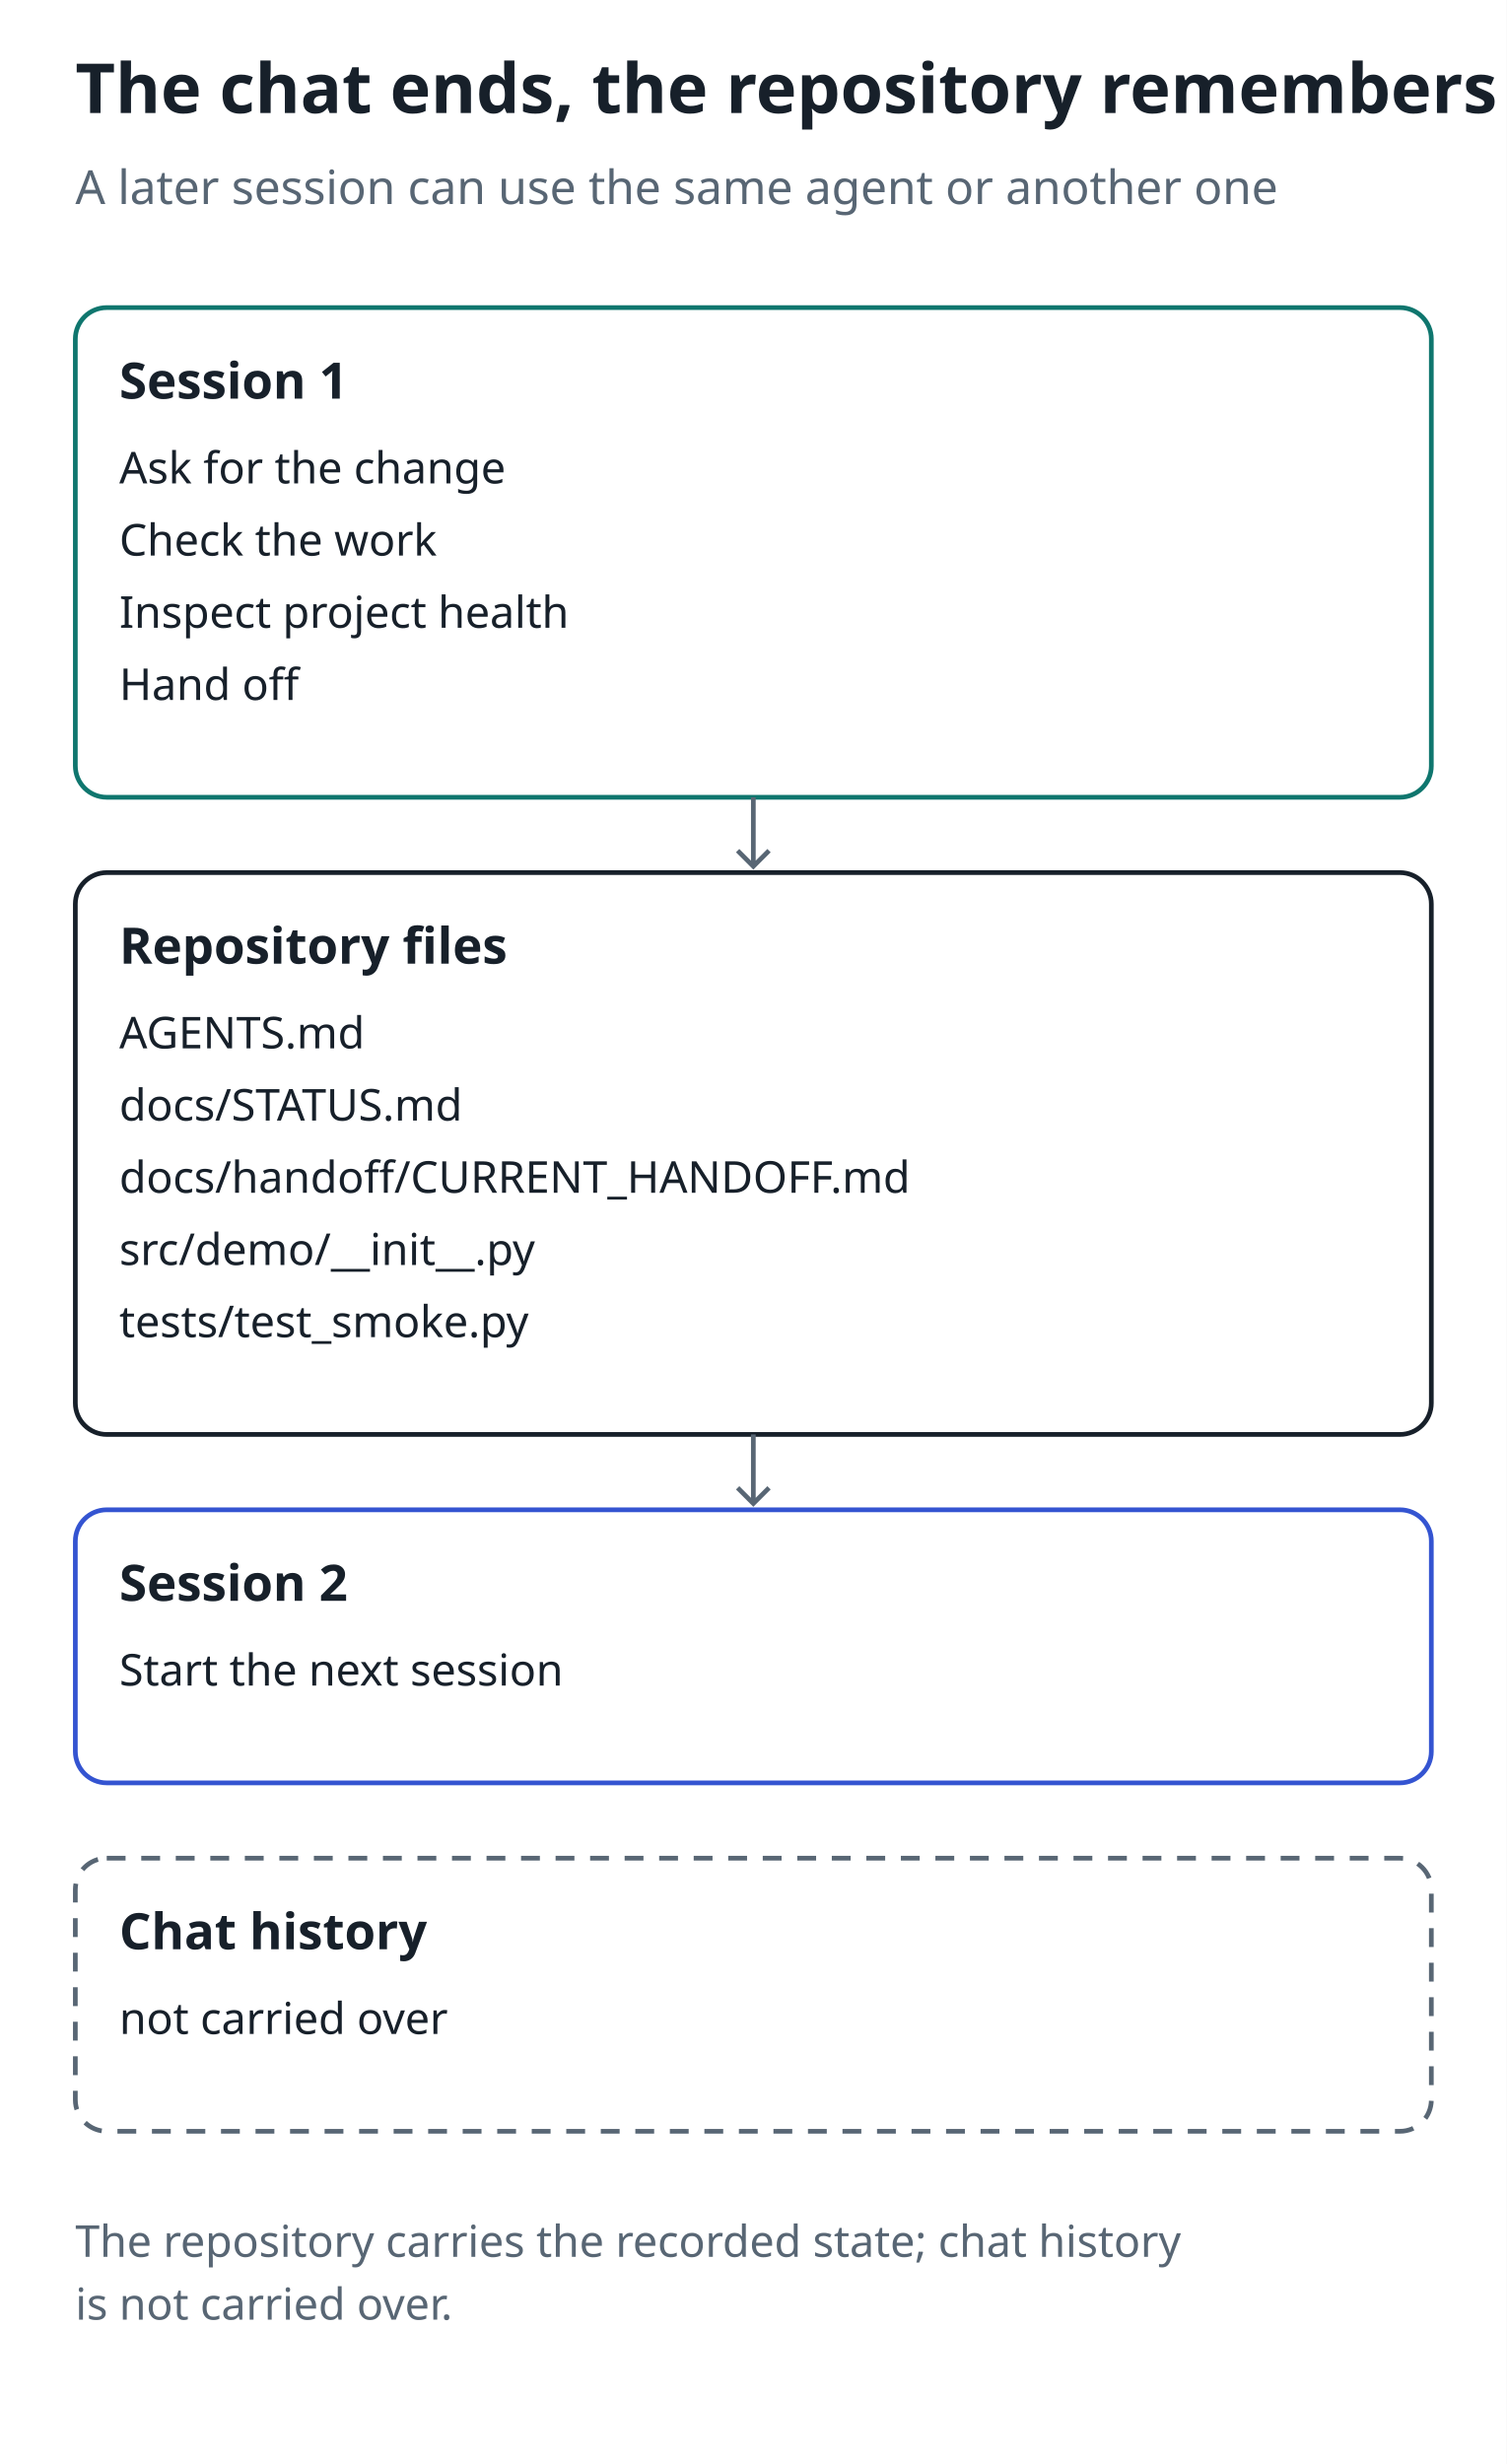
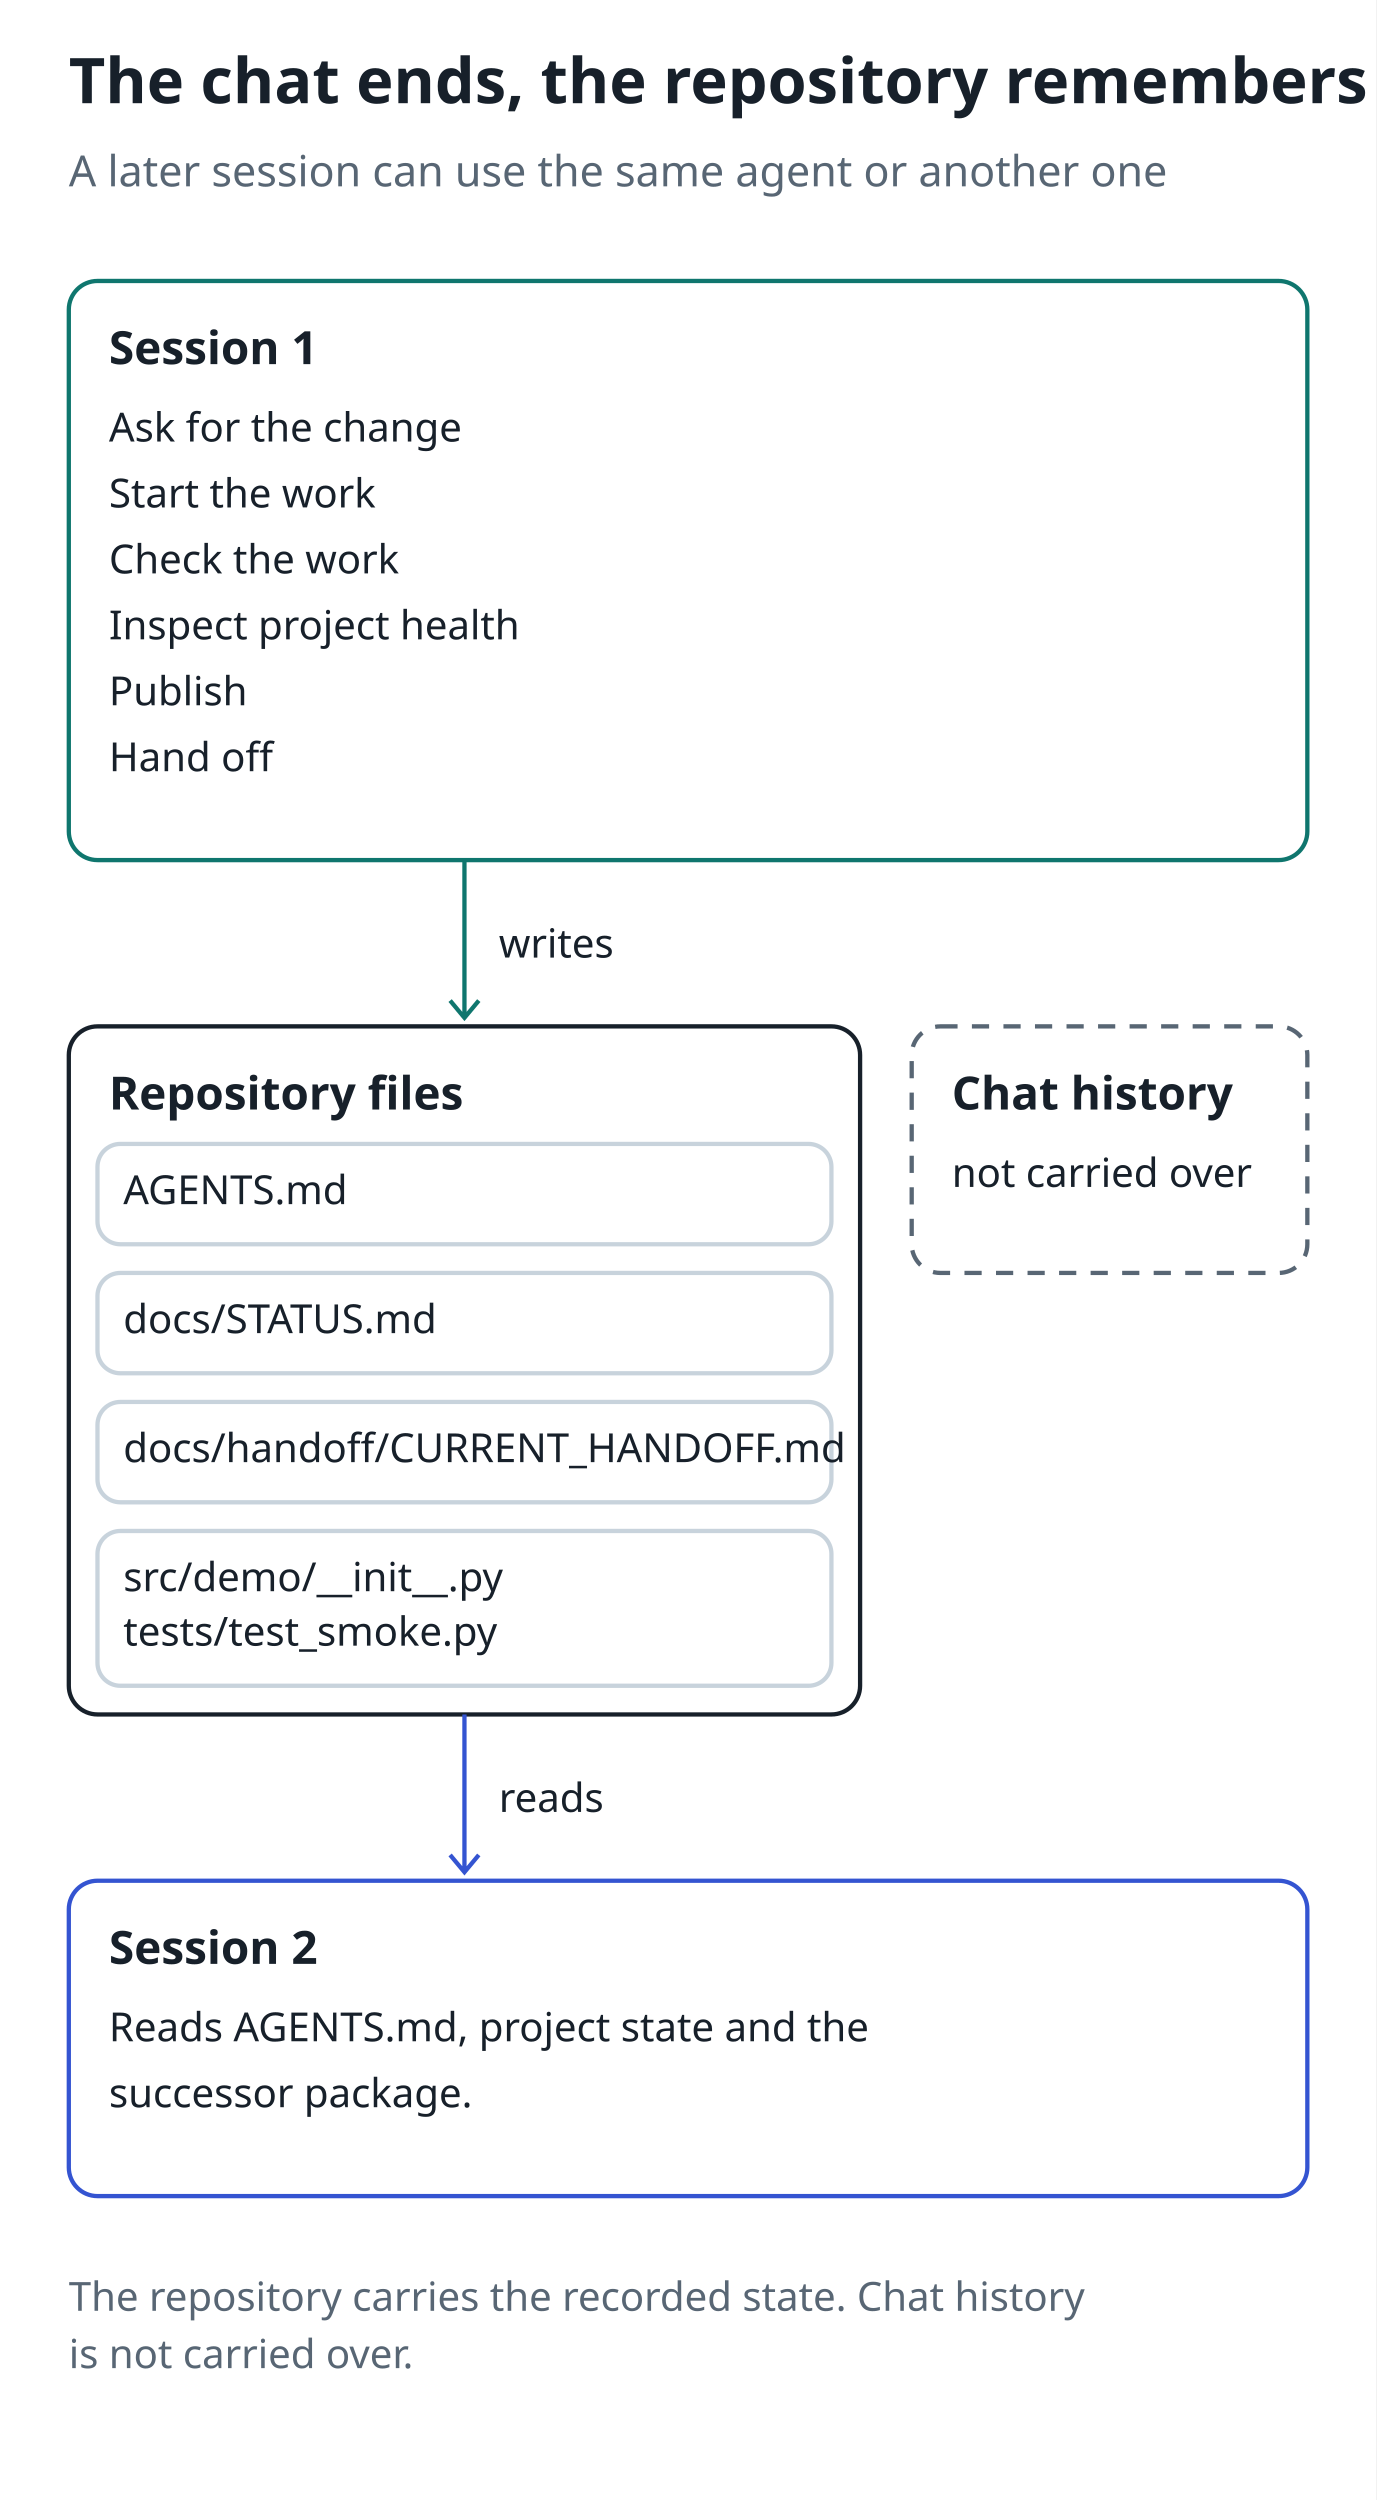
- <svg xmlns="http://www.w3.org/2000/svg" viewBox="0 0 480 785" role="img" aria-labelledby="title desc">
+ <svg xmlns="http://www.w3.org/2000/svg" viewBox="0 0 480 872" role="img" aria-labelledby="title desc">
  <style>.title{font:700 22px sans-serif;fill:#17202a}.sub{font:15px sans-serif;fill:#586674}.head{font:700 16px sans-serif;fill:#17202a}.body{font:14px sans-serif;fill:#17202a}.foot{font:14px sans-serif;fill:#586674}</style>
-   <rect width="480" height="785" fill="#fff" />
+   <rect width="480" height="872" fill="#fff" />
  <text x="24" y="36" class="title">The chat ends, the repository remembers</text>
  <text x="24" y="65" class="sub">A later session can use the same agent or another one</text>
-   <rect x="24" y="98" width="432" height="156" rx="10" fill="#fff" stroke="#0f766e" stroke-width="1.5" />
+   <rect x="24" y="98" width="432" height="202" rx="10" fill="#fff" stroke="#0f766e" stroke-width="1.5" />
  <text x="38" y="127" class="head">Session 1</text>
  <text x="38" y="154" class="body">Ask for the change</text>
-   <text x="38" y="177" class="body">Check the work</text>
-   <text x="38" y="200" class="body">Inspect project health</text>
-   <text x="38" y="223" class="body">Hand off</text>
-   <path d="M0 0v22m-5 -5 5 5 5 -5" transform="translate(240 254)" fill="none" stroke="#586674" stroke-width="1.5" />
-   <rect x="24" y="278" width="432" height="179" rx="10" fill="#fff" stroke="#17202a" stroke-width="1.5" />
-   <text x="38" y="307" class="head">Repository files</text>
-   <text x="38" y="334" class="body">AGENTS.md</text>
-   <text x="38" y="357" class="body">docs/STATUS.md</text>
-   <text x="38" y="380" class="body">docs/handoff/CURRENT_HANDOFF.md</text>
-   <text x="38" y="403" class="body">src/demo/__init__.py</text>
-   <text x="38" y="426" class="body">tests/test_smoke.py</text>
-   <path d="M0 0v22m-5 -5 5 5 5 -5" transform="translate(240 457)" fill="none" stroke="#586674" stroke-width="1.5" />
-   <rect x="24" y="481" width="432" height="87" rx="10" fill="#fff" stroke="#3454d1" stroke-width="1.5" />
-   <text x="38" y="510" class="head">Session 2</text>
-   <text x="38" y="537" class="body">Start the next session</text>
-   <rect x="24" y="592" width="432" height="87" rx="10" fill="#fff" stroke="#586674" stroke-width="1.5" stroke-dasharray="6 5" />
-   <text x="38" y="621" class="head">Chat history</text>
-   <text x="38" y="648" class="body">not carried over</text>
-   <text x="24" y="719" class="foot">The repository carries the recorded state; chat history</text>
-   <text x="24" y="739" class="foot">is not carried over.</text>
+   <text x="38" y="177" class="body">Start the work</text>
+   <text x="38" y="200" class="body">Check the work</text>
+   <text x="38" y="223" class="body">Inspect project health</text>
+   <text x="38" y="246" class="body">Publish</text>
+   <text x="38" y="269" class="body">Hand off</text>
+   <rect x="24" y="656" width="432" height="110" rx="10" fill="#fff" stroke="#3454d1" stroke-width="1.5" />
+   <text x="38" y="685" class="head">Session 2</text>
+   <text x="38" y="712" class="body">Reads AGENTS.md, project state and the</text>
+   <text x="38" y="735" class="body">successor package.</text>
+   <rect x="318" y="358" width="138" height="86" rx="10" fill="#fff" stroke="#586674" stroke-width="1.5" stroke-dasharray="6 5" />
+   <text x="332" y="387" class="head">Chat history</text>
+   <text x="332" y="414" class="body">not carried over</text>
+   <rect x="24" y="358" width="276" height="240" rx="10" fill="#fff" stroke="#17202a" stroke-width="1.5" />
+   <text x="38" y="387" class="head">Repository files</text>
+   <rect x="34" y="399" width="256" height="35" rx="8" fill="#fff" stroke="#c8d3dc" stroke-width="1.5" />
+   <text x="43" y="420" class="body">AGENTS.md</text>
+   <rect x="34" y="444" width="256" height="35" rx="8" fill="#fff" stroke="#c8d3dc" stroke-width="1.5" />
+   <text x="43" y="465" class="body">docs/STATUS.md</text>
+   <rect x="34" y="489" width="256" height="35" rx="8" fill="#fff" stroke="#c8d3dc" stroke-width="1.5" />
+   <text x="43" y="510" class="body">docs/handoff/CURRENT_HANDOFF.md</text>
+   <rect x="34" y="534" width="256" height="54" rx="8" fill="#fff" stroke="#c8d3dc" stroke-width="1.5" />
+   <text x="43" y="555" class="body">src/demo/__init__.py</text>
+   <text x="43" y="574" class="body">tests/test_smoke.py</text>
+   <path d="M162 300V355m-5 -6 5 6 5 -6" fill="none" stroke="#0f766e" stroke-width="1.5" />
+   <text x="174" y="334" class="body">writes</text>
+   <path d="M162 598V653m-5 -6 5 6 5 -6" fill="none" stroke="#3454d1" stroke-width="1.5" />
+   <text x="174" y="632" class="body">reads</text>
+   <text x="24" y="806" class="foot">The repository carries the recorded state. Chat history</text>
+   <text x="24" y="826" class="foot">is not carried over.</text>
</svg>
